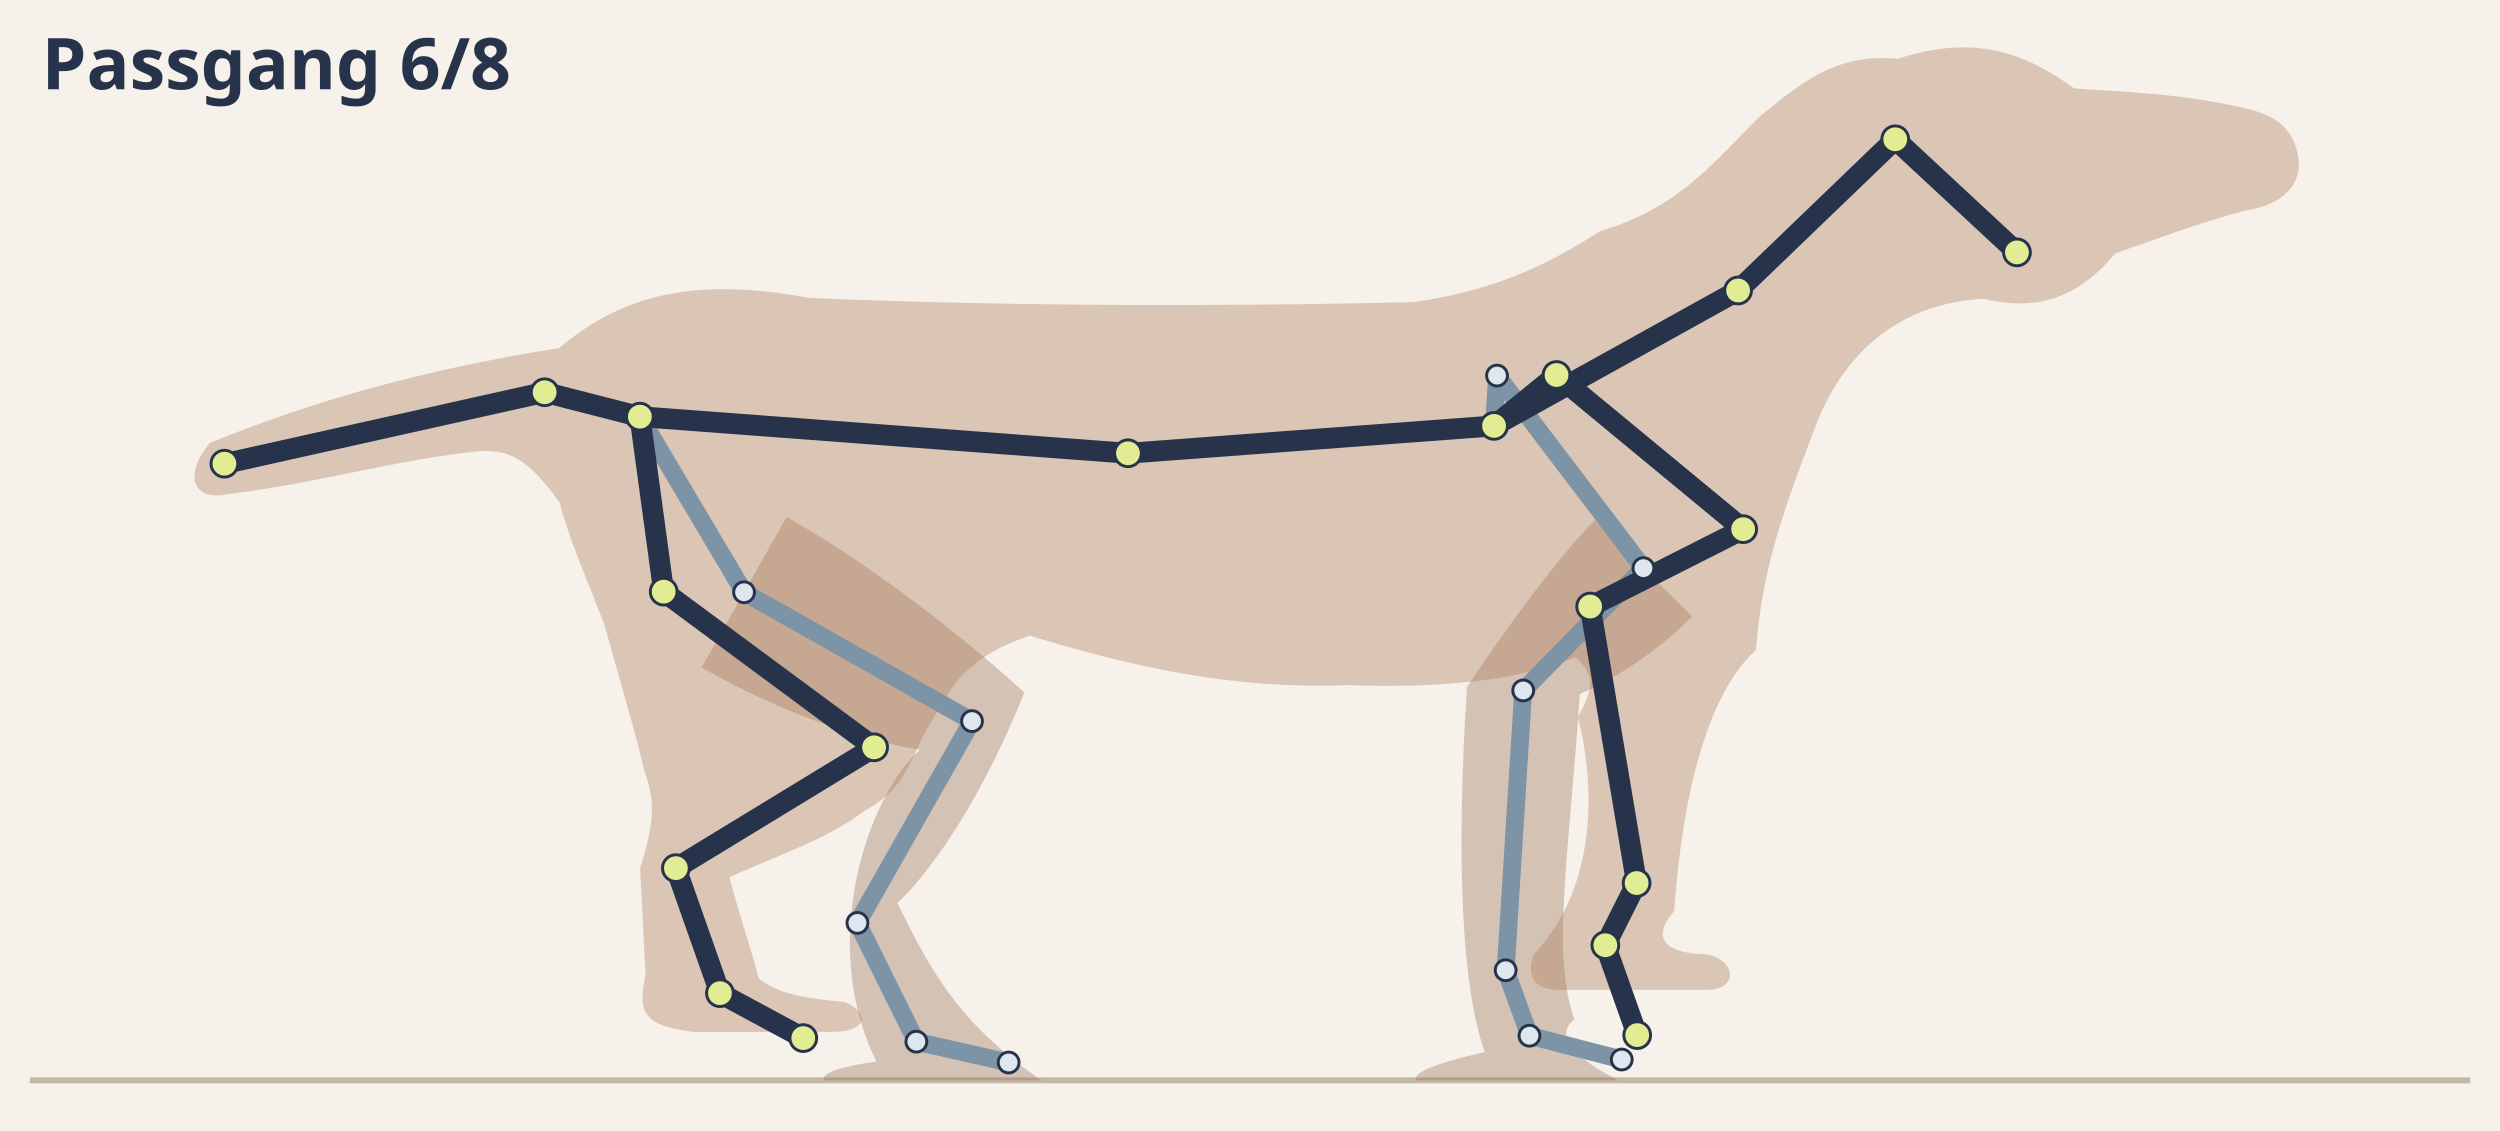
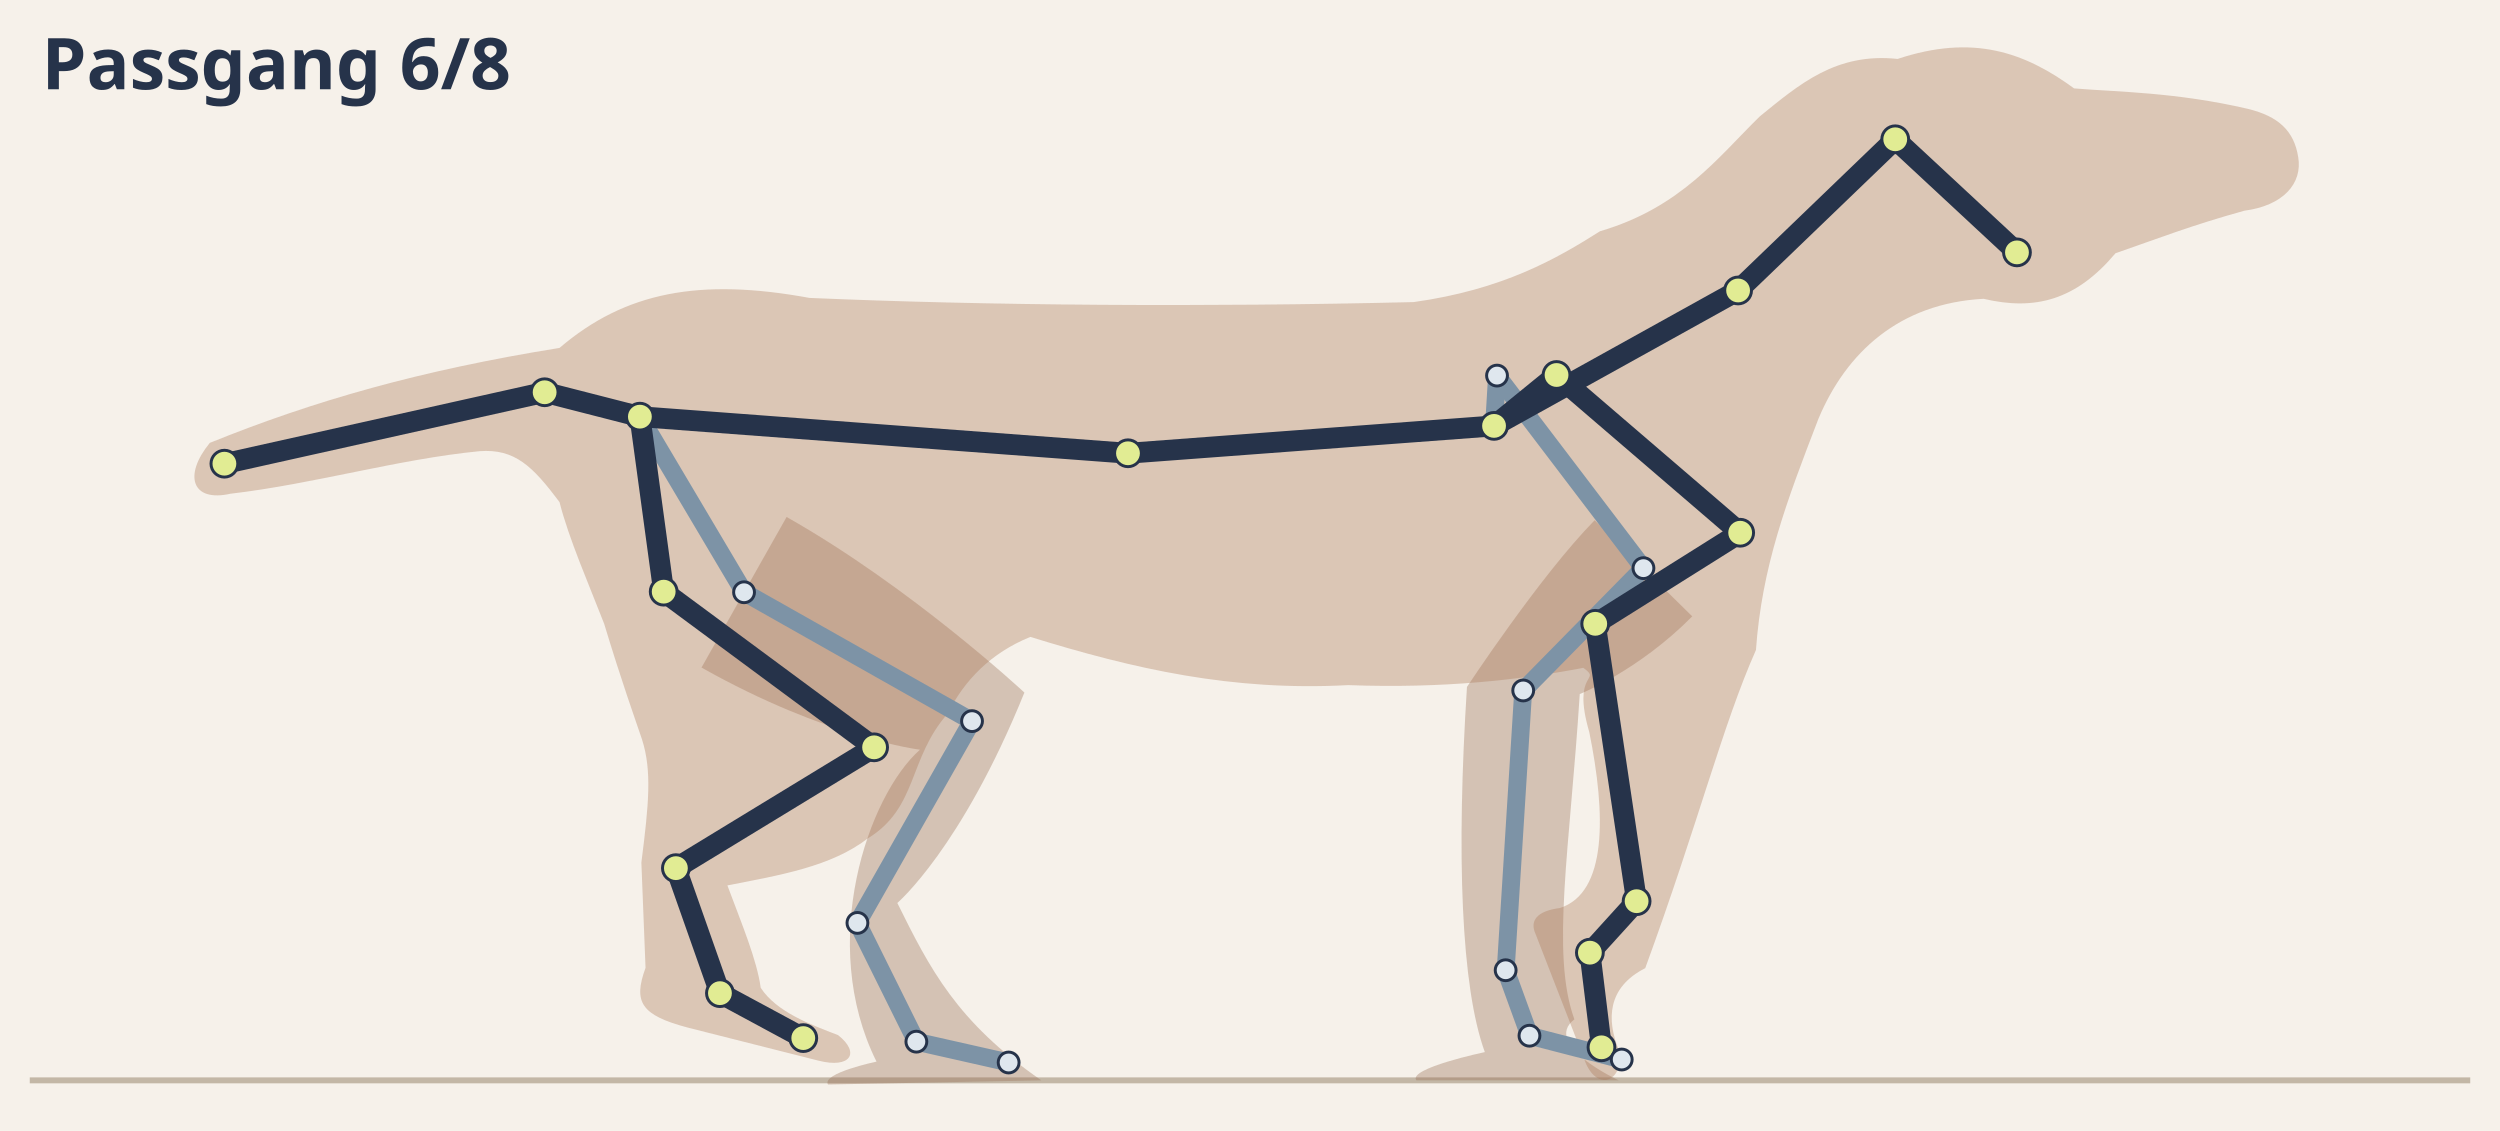
<svg xmlns="http://www.w3.org/2000/svg" viewBox="60 120 840 380">
  <rect x="60" y="120" width="840" height="380" fill="#f6f1ea" />
  <line x1="70" x2="890" y1="483" y2="483" stroke="#c3b7a6" stroke-width="2" />
-   <path d="M324.3 293.7C366.4 317.5 404.2 352.7 404.2 352.7C383 405.1 361.5 423.4 361.5 423.4C372.4 445.4 381.4 463.3 409.9 483L336.9 483C334.9 479 354.5 476.7 354.5 476.7C334.6 436.7 351.7 387.3 369.1 371.9C369.1 371.9 337.9 368.1 295.7 344.3Z" fill="#956b50" opacity="0.35" />
+   <path d="M324.3 293.7C366.4 317.5 404.2 352.7 404.2 352.7C383 405.1 361.5 423.4 361.5 423.4C372.4 445.4 381.4 463.3 409.9 483L338.2 484.4C336 480.6 354.5 476.7 354.5 476.7C334.6 436.7 351.7 387.3 369.1 371.9C369.1 371.9 337.9 368.1 295.7 344.3Z" fill="#956b50" opacity="0.35" />
  <path d="M628.6 327.1C610.4 345.5 590.8 353.2 590.8 353.2C587.5 404.9 581 440.5 589 462.5C577.9 471 603.9 483 603.9 483L535.9 483C532.9 479 558.9 473.5 558.9 473.5C550.9 451.5 549.3 407.2 552.9 350.8C552.9 350.8 577.6 313.3 595.8 294.8Z" fill="#956b50" opacity="0.35" />
-   <path d="M130.5 268.8C165.6 254.6 201.4 244.4 248 236.9C270 218.1 295 213.3 332 220.1C392 222.7 465 223.2 535 221.5C565 217.3 582.9 207 597.6 197.7C624.8 189.7 637.1 173 651.3 159.1C664.6 148.3 676.9 137.6 697.6 139.8C722.9 131.4 740.2 137.5 756.9 149.7C771 150.9 791 150.9 815.4 156.6C825.5 159.1 830.8 163.9 832.2 172.8C833.7 181.7 827.1 189.1 814.1 190.8C796.4 195.7 784.6 200.3 770.8 205.1C757.6 220.8 743.8 224.5 726.5 220.4C698.1 221.9 680.3 238.5 671 260.7C660.2 288.7 652 310.4 650 338.4C634.2 352.7 625.4 385.3 622.5 426.2C613.2 436.7 622.4 440.6 633.4 440.6C643.4 442.6 644.4 452.6 633.4 452.6L583.4 452.6C576.4 452.6 572.4 448.6 575.4 440.6C595.4 419.5 596.8 387.3 590.2 361C595.1 351.9 596.5 347 589.3 340.9C571 348.4 545 351.4 513 350.2C474 351.7 441 344.2 406 333.6C392 338.1 381.9 345.7 376.8 356.4C365.2 372.5 367 383.5 350.5 392.4C339.1 401.3 323 406.8 305.1 414.7C309 429.7 313 440.7 314.9 448.7C321.9 454.7 333.9 455.7 343.9 456.7C352.9 460.7 350.9 466.7 339.9 466.7L292.9 466.7C276.9 464.7 273.9 460.7 276.9 447.7L275.1 411.7C279.4 397.9 280.6 389.7 276.6 379.4C273.8 367.1 268.9 350.9 263 329.6C258 316.7 251 300.7 248 288.7C239 276.7 233 270.7 221.1 271.6C193.6 274.3 165.6 282.6 137.4 285.9C124.5 288.8 121.5 279.8 130.5 268.8Z" fill="#a87554" opacity="0.35" />
+   <path d="M130.5 268.8C165.6 254.6 201.4 244.4 248 236.9C270 218.1 295 213.3 332 220.1C392 222.7 465 223.2 535 221.5C565 217.3 582.9 207 597.6 197.7C624.8 189.7 637.1 173 651.3 159.1C664.6 148.3 676.9 137.6 697.6 139.8C722.9 131.4 740.2 137.5 756.9 149.7C771 150.9 791 150.9 815.4 156.6C825.5 159.1 830.8 163.9 832.2 172.8C833.7 181.7 827.1 189.1 814.1 190.8C796.4 195.7 784.6 200.3 770.8 205.1C757.6 220.8 743.8 224.5 726.5 220.4C698.1 221.9 680.3 238.5 671 260.7C660.2 288.7 652 310.4 650 338.4C638.7 363.9 630.9 395.8 612.8 445.3C600 451.8 599.8 462.6 603.9 472.8C606 482.7 597.2 487.3 592.8 477.2L575.9 433.7C574 429.5 576.2 426.1 584.1 425.1C600.1 420 599.6 393.6 594 366C587.9 345.1 598.5 349.1 592 344.4C571 348.4 545 351.4 513 350.2C474 352.3 441.1 344.8 406.2 334C392.9 339.4 384 348.6 378.4 359.8C365.1 374.9 368.5 391.3 351.6 401.7C339.2 411.2 322.3 414 304.4 417.5C309.3 430.6 314.3 442.5 315.6 451.9C320.9 460 332.2 464.2 341.6 467.8C349.2 473.8 345.7 479.1 335.1 476.4L291.2 465.3C275.3 461.1 272.7 456.7 276.9 445.2L275.5 409.8C278 390.2 279.1 379 275.7 368.4C273.2 361 269 349.4 263 329.6C258 316.7 251 300.7 248 288.7C239 276.7 233 270.7 221.1 271.6C193.6 274.3 165.6 282.6 137.4 285.9C124.5 288.8 121.5 279.8 130.5 268.8Z" fill="#a87554" opacity="0.35" />
  <line x1="275" y1="260" x2="310" y2="319" stroke="#7d93a6" stroke-width="6" stroke-linecap="round" />
  <line x1="310" y1="319" x2="386.6" y2="362.3" stroke="#7d93a6" stroke-width="6" stroke-linecap="round" />
  <line x1="386.6" y1="362.3" x2="348.1" y2="430.1" stroke="#7d93a6" stroke-width="6" stroke-linecap="round" />
  <line x1="348.1" y1="430.1" x2="367.9" y2="470" stroke="#7d93a6" stroke-width="6" stroke-linecap="round" />
  <line x1="367.9" y1="470" x2="398.9" y2="477" stroke="#7d93a6" stroke-width="6" stroke-linecap="round" />
  <line x1="562" y1="263.1" x2="563" y2="246.2" stroke="#7d93a6" stroke-width="6" stroke-linecap="round" />
  <line x1="563" y1="246.2" x2="612.2" y2="310.9" stroke="#7d93a6" stroke-width="6" stroke-linecap="round" />
  <line x1="612.2" y1="310.9" x2="571.8" y2="352" stroke="#7d93a6" stroke-width="6" stroke-linecap="round" />
  <line x1="571.8" y1="352" x2="565.9" y2="446" stroke="#7d93a6" stroke-width="6" stroke-linecap="round" />
  <line x1="565.9" y1="446" x2="573.9" y2="468" stroke="#7d93a6" stroke-width="6" stroke-linecap="round" />
  <line x1="573.9" y1="468" x2="604.9" y2="476" stroke="#7d93a6" stroke-width="6" stroke-linecap="round" />
  <line x1="135.4" y1="275.8" x2="243" y2="251.8" stroke="#26334a" stroke-width="7" stroke-linecap="round" />
  <line x1="243" y1="251.8" x2="275" y2="260" stroke="#26334a" stroke-width="7" stroke-linecap="round" />
  <line x1="275" y1="260" x2="439" y2="272.3" stroke="#26334a" stroke-width="7" stroke-linecap="round" />
  <line x1="439" y1="272.3" x2="562" y2="263.1" stroke="#26334a" stroke-width="7" stroke-linecap="round" />
  <line x1="562" y1="263.1" x2="644" y2="217.6" stroke="#26334a" stroke-width="7" stroke-linecap="round" />
  <line x1="644" y1="217.6" x2="696.8" y2="166.8" stroke="#26334a" stroke-width="7" stroke-linecap="round" />
  <line x1="696.8" y1="166.8" x2="737.7" y2="204.8" stroke="#26334a" stroke-width="7" stroke-linecap="round" />
  <line x1="275" y1="260" x2="283" y2="318.8" stroke="#26334a" stroke-width="7" stroke-linecap="round" />
  <line x1="283" y1="318.8" x2="353.7" y2="371.1" stroke="#26334a" stroke-width="7" stroke-linecap="round" />
  <line x1="353.7" y1="371.1" x2="287.1" y2="411.7" stroke="#26334a" stroke-width="7" stroke-linecap="round" />
  <line x1="287.1" y1="411.7" x2="301.9" y2="453.7" stroke="#26334a" stroke-width="7" stroke-linecap="round" />
  <line x1="301.9" y1="453.7" x2="329.9" y2="468.8" stroke="#26334a" stroke-width="7" stroke-linecap="round" />
  <line x1="562" y1="263.1" x2="583" y2="246" stroke="#26334a" stroke-width="7" stroke-linecap="round" />
-   <line x1="583" y1="246" x2="645.7" y2="297.8" stroke="#26334a" stroke-width="7" stroke-linecap="round" />
-   <line x1="645.7" y1="297.8" x2="594.3" y2="323.8" stroke="#26334a" stroke-width="7" stroke-linecap="round" />
-   <line x1="594.3" y1="323.8" x2="609.9" y2="416.7" stroke="#26334a" stroke-width="7" stroke-linecap="round" />
-   <line x1="609.9" y1="416.7" x2="599.4" y2="437.6" stroke="#26334a" stroke-width="7" stroke-linecap="round" />
-   <line x1="599.4" y1="437.6" x2="610.1" y2="467.8" stroke="#26334a" stroke-width="7" stroke-linecap="round" />
+   <line x1="583" y1="246" x2="644.7" y2="299" stroke="#26334a" stroke-width="7" stroke-linecap="round" />
+   <line x1="644.7" y1="299" x2="596" y2="329.6" stroke="#26334a" stroke-width="7" stroke-linecap="round" />
+   <line x1="596" y1="329.6" x2="609.9" y2="422.8" stroke="#26334a" stroke-width="7" stroke-linecap="round" />
+   <line x1="609.9" y1="422.8" x2="594.2" y2="440.1" stroke="#26334a" stroke-width="7" stroke-linecap="round" />
+   <line x1="594.2" y1="440.1" x2="598.1" y2="471.9" stroke="#26334a" stroke-width="7" stroke-linecap="round" />
  <circle cx="135.4" cy="275.8" r="4.5" fill="#e1ec93" stroke="#26334a" stroke-width="1" />
  <circle cx="243" cy="251.8" r="4.5" fill="#e1ec93" stroke="#26334a" stroke-width="1" />
  <circle cx="275" cy="260" r="4.5" fill="#e1ec93" stroke="#26334a" stroke-width="1" />
  <circle cx="439" cy="272.3" r="4.5" fill="#e1ec93" stroke="#26334a" stroke-width="1" />
  <circle cx="562" cy="263.1" r="4.5" fill="#e1ec93" stroke="#26334a" stroke-width="1" />
  <circle cx="644" cy="217.6" r="4.5" fill="#e1ec93" stroke="#26334a" stroke-width="1" />
  <circle cx="696.8" cy="166.8" r="4.5" fill="#e1ec93" stroke="#26334a" stroke-width="1" />
  <circle cx="737.7" cy="204.8" r="4.5" fill="#e1ec93" stroke="#26334a" stroke-width="1" />
  <circle cx="583" cy="246" r="4.5" fill="#e1ec93" stroke="#26334a" stroke-width="1" />
-   <circle cx="645.7" cy="297.8" r="4.5" fill="#e1ec93" stroke="#26334a" stroke-width="1" />
-   <circle cx="594.3" cy="323.8" r="4.5" fill="#e1ec93" stroke="#26334a" stroke-width="1" />
-   <circle cx="609.9" cy="416.7" r="4.5" fill="#e1ec93" stroke="#26334a" stroke-width="1" />
-   <circle cx="599.4" cy="437.6" r="4.5" fill="#e1ec93" stroke="#26334a" stroke-width="1" />
-   <circle cx="610.1" cy="467.8" r="4.5" fill="#e1ec93" stroke="#26334a" stroke-width="1" />
+   <circle cx="644.7" cy="299" r="4.5" fill="#e1ec93" stroke="#26334a" stroke-width="1" />
+   <circle cx="596" cy="329.6" r="4.5" fill="#e1ec93" stroke="#26334a" stroke-width="1" />
+   <circle cx="609.9" cy="422.8" r="4.5" fill="#e1ec93" stroke="#26334a" stroke-width="1" />
+   <circle cx="594.2" cy="440.1" r="4.5" fill="#e1ec93" stroke="#26334a" stroke-width="1" />
+   <circle cx="598.1" cy="471.9" r="4.5" fill="#e1ec93" stroke="#26334a" stroke-width="1" />
  <circle cx="283" cy="318.8" r="4.5" fill="#e1ec93" stroke="#26334a" stroke-width="1" />
  <circle cx="353.7" cy="371.1" r="4.5" fill="#e1ec93" stroke="#26334a" stroke-width="1" />
  <circle cx="287.1" cy="411.7" r="4.5" fill="#e1ec93" stroke="#26334a" stroke-width="1" />
  <circle cx="301.9" cy="453.7" r="4.5" fill="#e1ec93" stroke="#26334a" stroke-width="1" />
  <circle cx="329.9" cy="468.8" r="4.5" fill="#e1ec93" stroke="#26334a" stroke-width="1" />
  <circle cx="563" cy="246.2" r="3.5" fill="#dfe7ee" stroke="#26334a" stroke-width="1" />
  <circle cx="612.2" cy="310.9" r="3.5" fill="#dfe7ee" stroke="#26334a" stroke-width="1" />
  <circle cx="571.8" cy="352" r="3.5" fill="#dfe7ee" stroke="#26334a" stroke-width="1" />
  <circle cx="565.9" cy="446" r="3.5" fill="#dfe7ee" stroke="#26334a" stroke-width="1" />
  <circle cx="573.9" cy="468" r="3.5" fill="#dfe7ee" stroke="#26334a" stroke-width="1" />
  <circle cx="604.9" cy="476" r="3.5" fill="#dfe7ee" stroke="#26334a" stroke-width="1" />
  <circle cx="310" cy="319" r="3.5" fill="#dfe7ee" stroke="#26334a" stroke-width="1" />
  <circle cx="386.6" cy="362.3" r="3.5" fill="#dfe7ee" stroke="#26334a" stroke-width="1" />
  <circle cx="348.1" cy="430.1" r="3.5" fill="#dfe7ee" stroke="#26334a" stroke-width="1" />
  <circle cx="367.9" cy="470" r="3.5" fill="#dfe7ee" stroke="#26334a" stroke-width="1" />
  <circle cx="398.9" cy="477" r="3.5" fill="#dfe7ee" stroke="#26334a" stroke-width="1" />
  <text x="74" y="150" font-family="sans-serif" font-size="24" font-weight="700" fill="#26334a">Passgang 6/8</text>
</svg>
